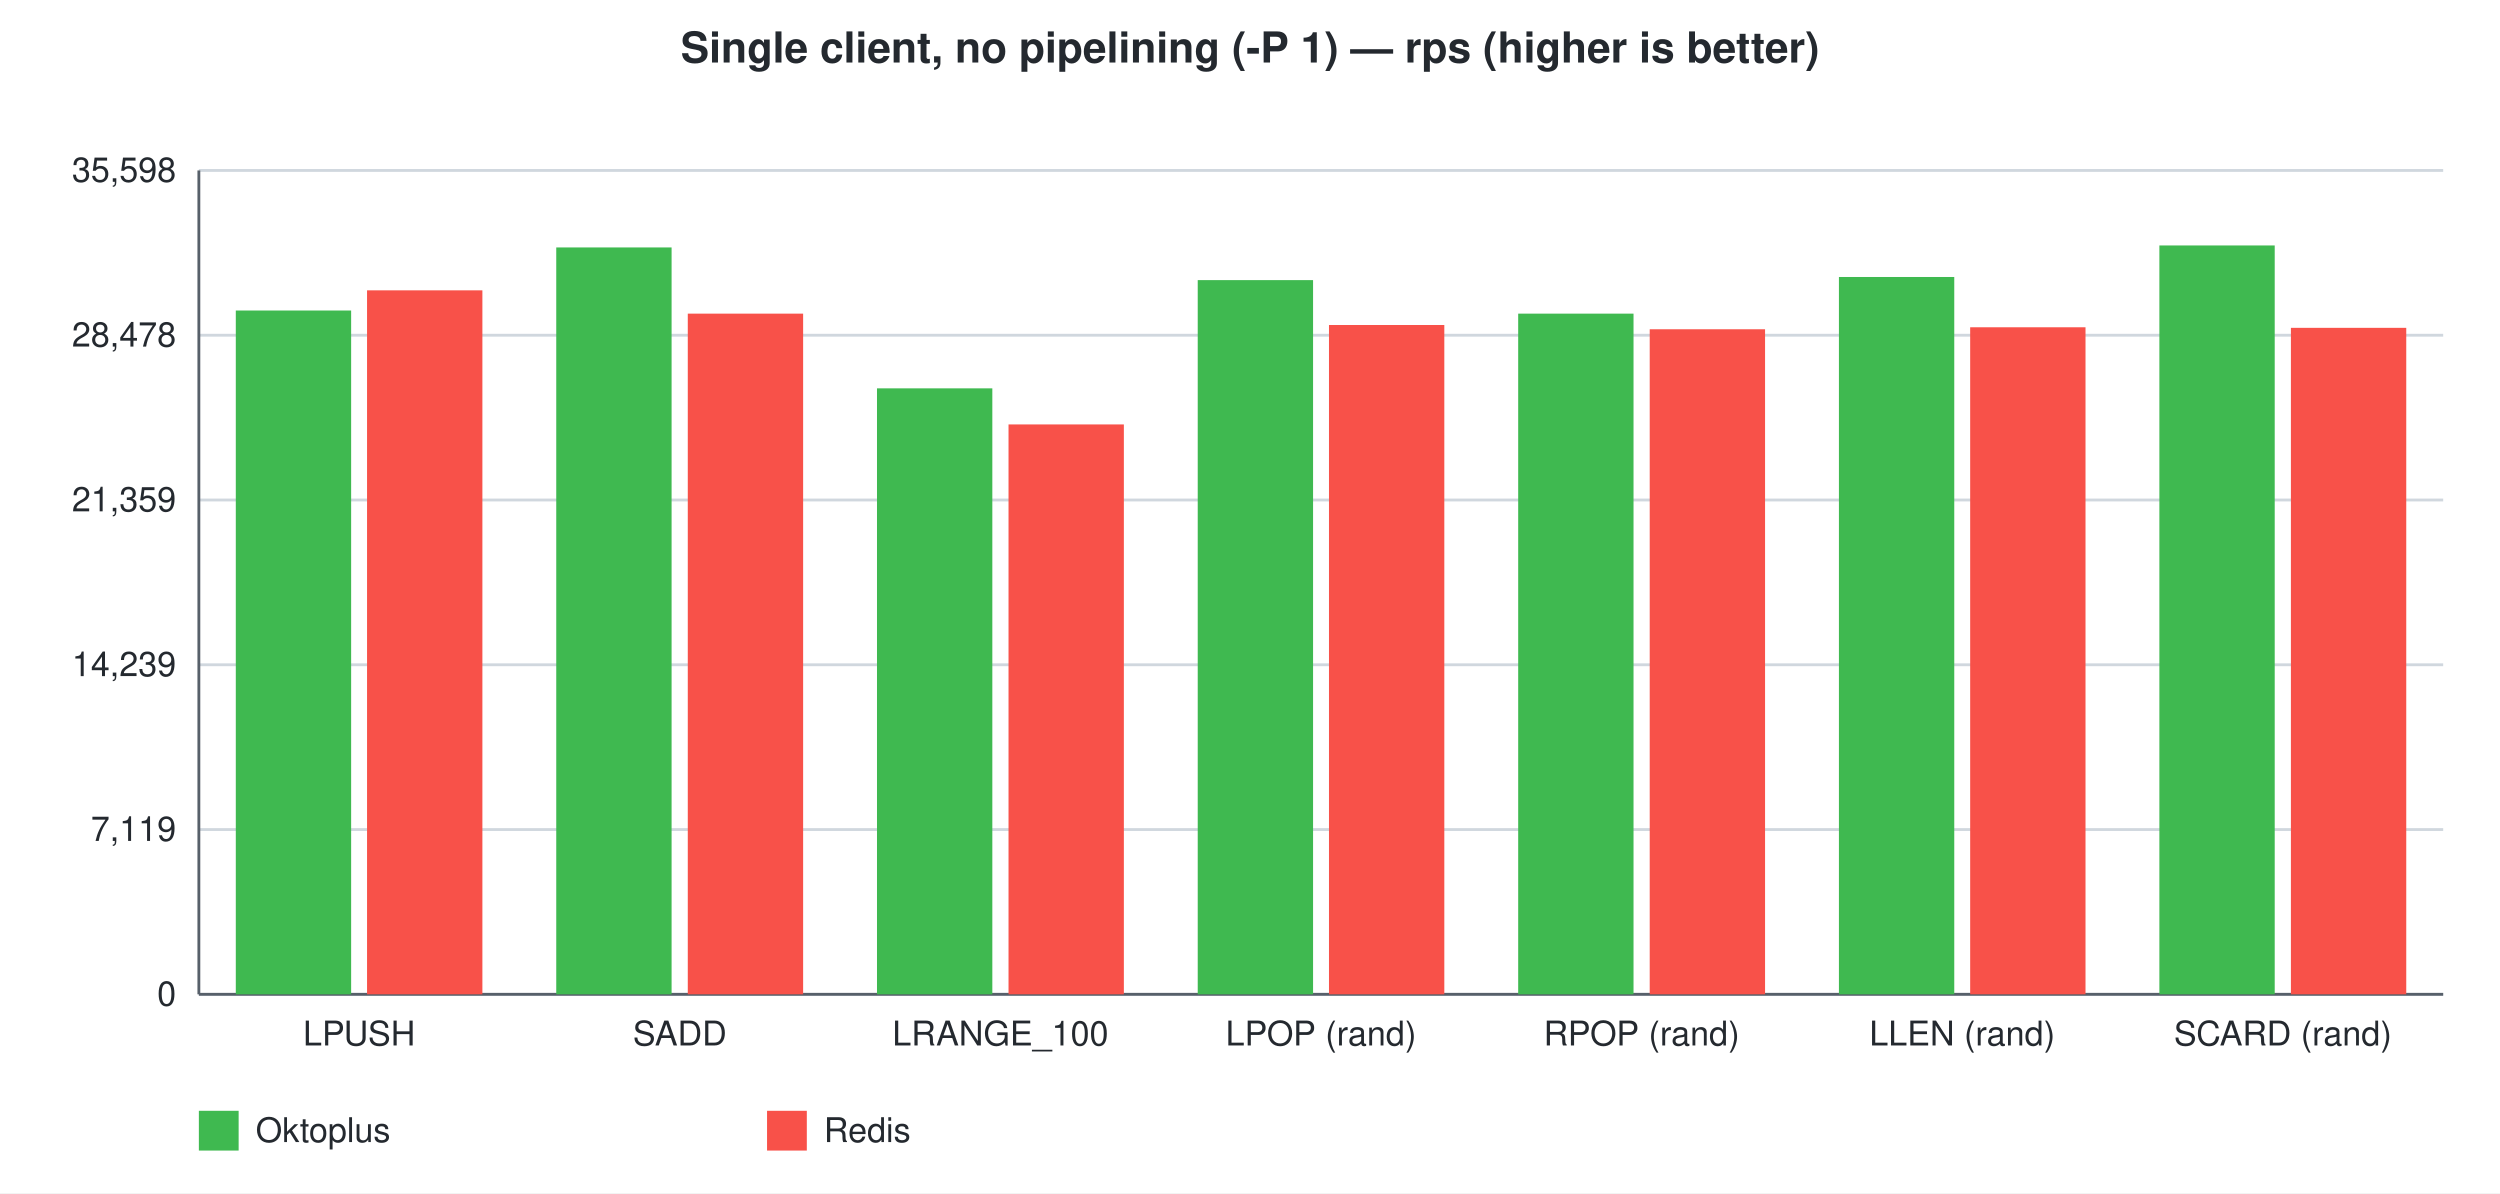
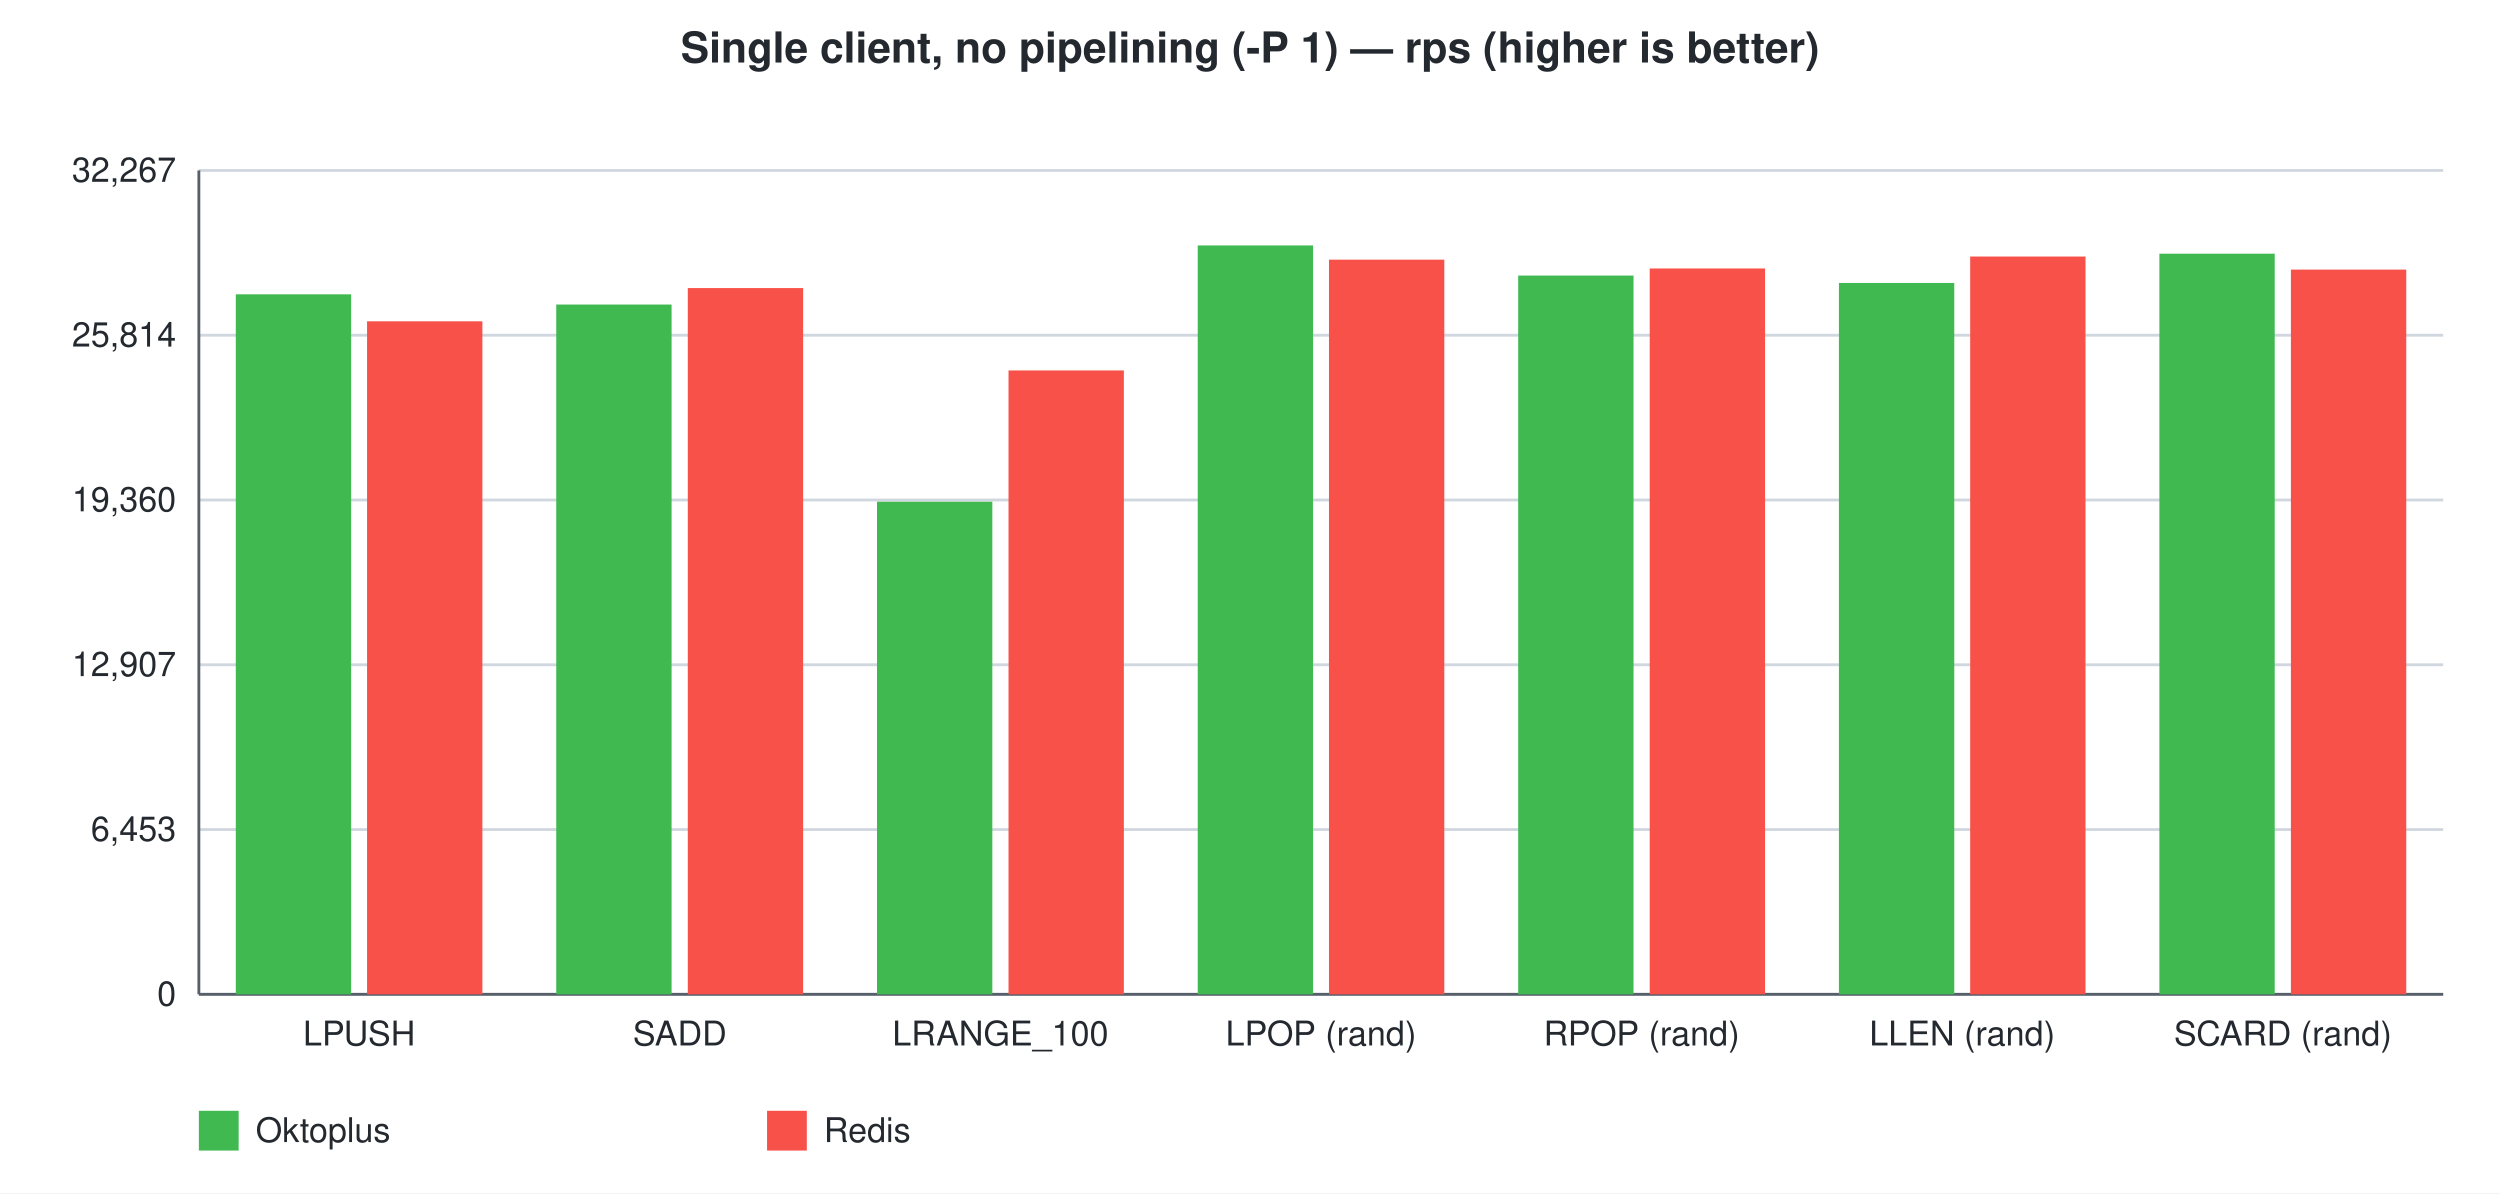
<svg xmlns="http://www.w3.org/2000/svg" width="880" height="420" viewBox="0 0 880 420" font-family="-apple-system, Segoe UI, Helvetica, Arial, sans-serif" font-size="12">
  <rect width="880" height="420" fill="#ffffff" />
  <text x="440.0" y="22" text-anchor="middle" fill="#24292f" font-size="15" font-weight="600">Single client, no pipelining (-P 1) — rps (higher is better)</text>
  <line x1="70" y1="350.0" x2="860" y2="350.0" stroke="#d0d7de" stroke-width="1" />
  <text x="62" y="354.0" text-anchor="end" fill="#24292f">0</text>
  <line x1="70" y1="292.0" x2="860" y2="292.0" stroke="#d0d7de" stroke-width="1" />
-   <text x="62" y="296.0" text-anchor="end" fill="#24292f">7,119</text>
+   <text x="62" y="296.0" text-anchor="end" fill="#24292f">6,453</text>
  <line x1="70" y1="234.0" x2="860" y2="234.0" stroke="#d0d7de" stroke-width="1" />
-   <text x="62" y="238.0" text-anchor="end" fill="#24292f">14,239</text>
+   <text x="62" y="238.0" text-anchor="end" fill="#24292f">12,907</text>
  <line x1="70" y1="176.0" x2="860" y2="176.0" stroke="#d0d7de" stroke-width="1" />
-   <text x="62" y="180.0" text-anchor="end" fill="#24292f">21,359</text>
+   <text x="62" y="180.0" text-anchor="end" fill="#24292f">19,360</text>
  <line x1="70" y1="118" x2="860" y2="118" stroke="#d0d7de" stroke-width="1" />
-   <text x="62" y="122" text-anchor="end" fill="#24292f">28,478</text>
-   <line x1="70" y1="60.0" x2="860" y2="60.0" stroke="#d0d7de" stroke-width="1" />
-   <text x="62" y="64.0" text-anchor="end" fill="#24292f">35,598</text>
+   <text x="62" y="122" text-anchor="end" fill="#24292f">25,814</text>
+   <line x1="70" y1="60" x2="860" y2="60" stroke="#d0d7de" stroke-width="1" />
+   <text x="62" y="64" text-anchor="end" fill="#24292f">32,267</text>
  <line x1="70" y1="60" x2="70" y2="350" stroke="#57606a" stroke-width="1" />
  <line x1="70" y1="350" x2="860" y2="350" stroke="#57606a" stroke-width="1" />
  <text x="126.429" y="368" text-anchor="middle" fill="#24292f">LPUSH</text>
-   <rect x="83.0" y="109.3" width="40.6" height="240.7" fill="#3fb950" />
-   <rect x="129.2" y="102.2" width="40.6" height="247.8" fill="#f85149" />
+   <rect x="83.0" y="103.6" width="40.6" height="246.4" fill="#3fb950" />
+   <rect x="129.2" y="113.1" width="40.6" height="236.9" fill="#f85149" />
  <text x="239.286" y="368" text-anchor="middle" fill="#24292f">SADD</text>
-   <rect x="195.8" y="87.1" width="40.6" height="262.9" fill="#3fb950" />
-   <rect x="242.1" y="110.4" width="40.6" height="239.6" fill="#f85149" />
+   <rect x="195.8" y="107.2" width="40.6" height="242.8" fill="#3fb950" />
+   <rect x="242.1" y="101.4" width="40.6" height="248.6" fill="#f85149" />
  <text x="352.143" y="368" text-anchor="middle" fill="#24292f">LRANGE_100</text>
-   <rect x="308.7" y="136.7" width="40.6" height="213.3" fill="#3fb950" />
-   <rect x="355.0" y="149.4" width="40.6" height="200.6" fill="#f85149" />
+   <rect x="308.7" y="176.6" width="40.6" height="173.4" fill="#3fb950" />
+   <rect x="355.0" y="130.4" width="40.6" height="219.6" fill="#f85149" />
  <text x="465.0" y="368" text-anchor="middle" fill="#24292f">LPOP (rand)</text>
-   <rect x="421.6" y="98.6" width="40.6" height="251.4" fill="#3fb950" />
-   <rect x="467.8" y="114.4" width="40.6" height="235.6" fill="#f85149" />
+   <rect x="421.6" y="86.4" width="40.6" height="263.6" fill="#3fb950" />
+   <rect x="467.8" y="91.4" width="40.6" height="258.6" fill="#f85149" />
  <text x="577.857" y="368" text-anchor="middle" fill="#24292f">RPOP (rand)</text>
-   <rect x="534.4" y="110.4" width="40.6" height="239.6" fill="#3fb950" />
-   <rect x="580.7" y="115.9" width="40.6" height="234.1" fill="#f85149" />
+   <rect x="534.4" y="97.0" width="40.6" height="253.0" fill="#3fb950" />
+   <rect x="580.7" y="94.5" width="40.6" height="255.5" fill="#f85149" />
  <text x="690.714" y="368" text-anchor="middle" fill="#24292f">LLEN (rand)</text>
-   <rect x="647.3" y="97.5" width="40.6" height="252.5" fill="#3fb950" />
-   <rect x="693.5" y="115.2" width="40.6" height="234.8" fill="#f85149" />
+   <rect x="647.3" y="99.6" width="40.6" height="250.4" fill="#3fb950" />
+   <rect x="693.5" y="90.3" width="40.6" height="259.7" fill="#f85149" />
  <text x="803.571" y="368" text-anchor="middle" fill="#24292f">SCARD (rand)</text>
-   <rect x="760.1" y="86.4" width="40.6" height="263.6" fill="#3fb950" />
-   <rect x="806.4" y="115.4" width="40.6" height="234.6" fill="#f85149" />
+   <rect x="760.1" y="89.3" width="40.6" height="260.7" fill="#3fb950" />
+   <rect x="806.4" y="94.9" width="40.6" height="255.1" fill="#f85149" />
  <rect x="70" y="391" width="14" height="14" fill="#3fb950" />
  <text x="90" y="402" fill="#24292f">Oktoplus</text>
  <rect x="270" y="391" width="14" height="14" fill="#f85149" />
  <text x="290" y="402" fill="#24292f">Redis</text>
</svg>
